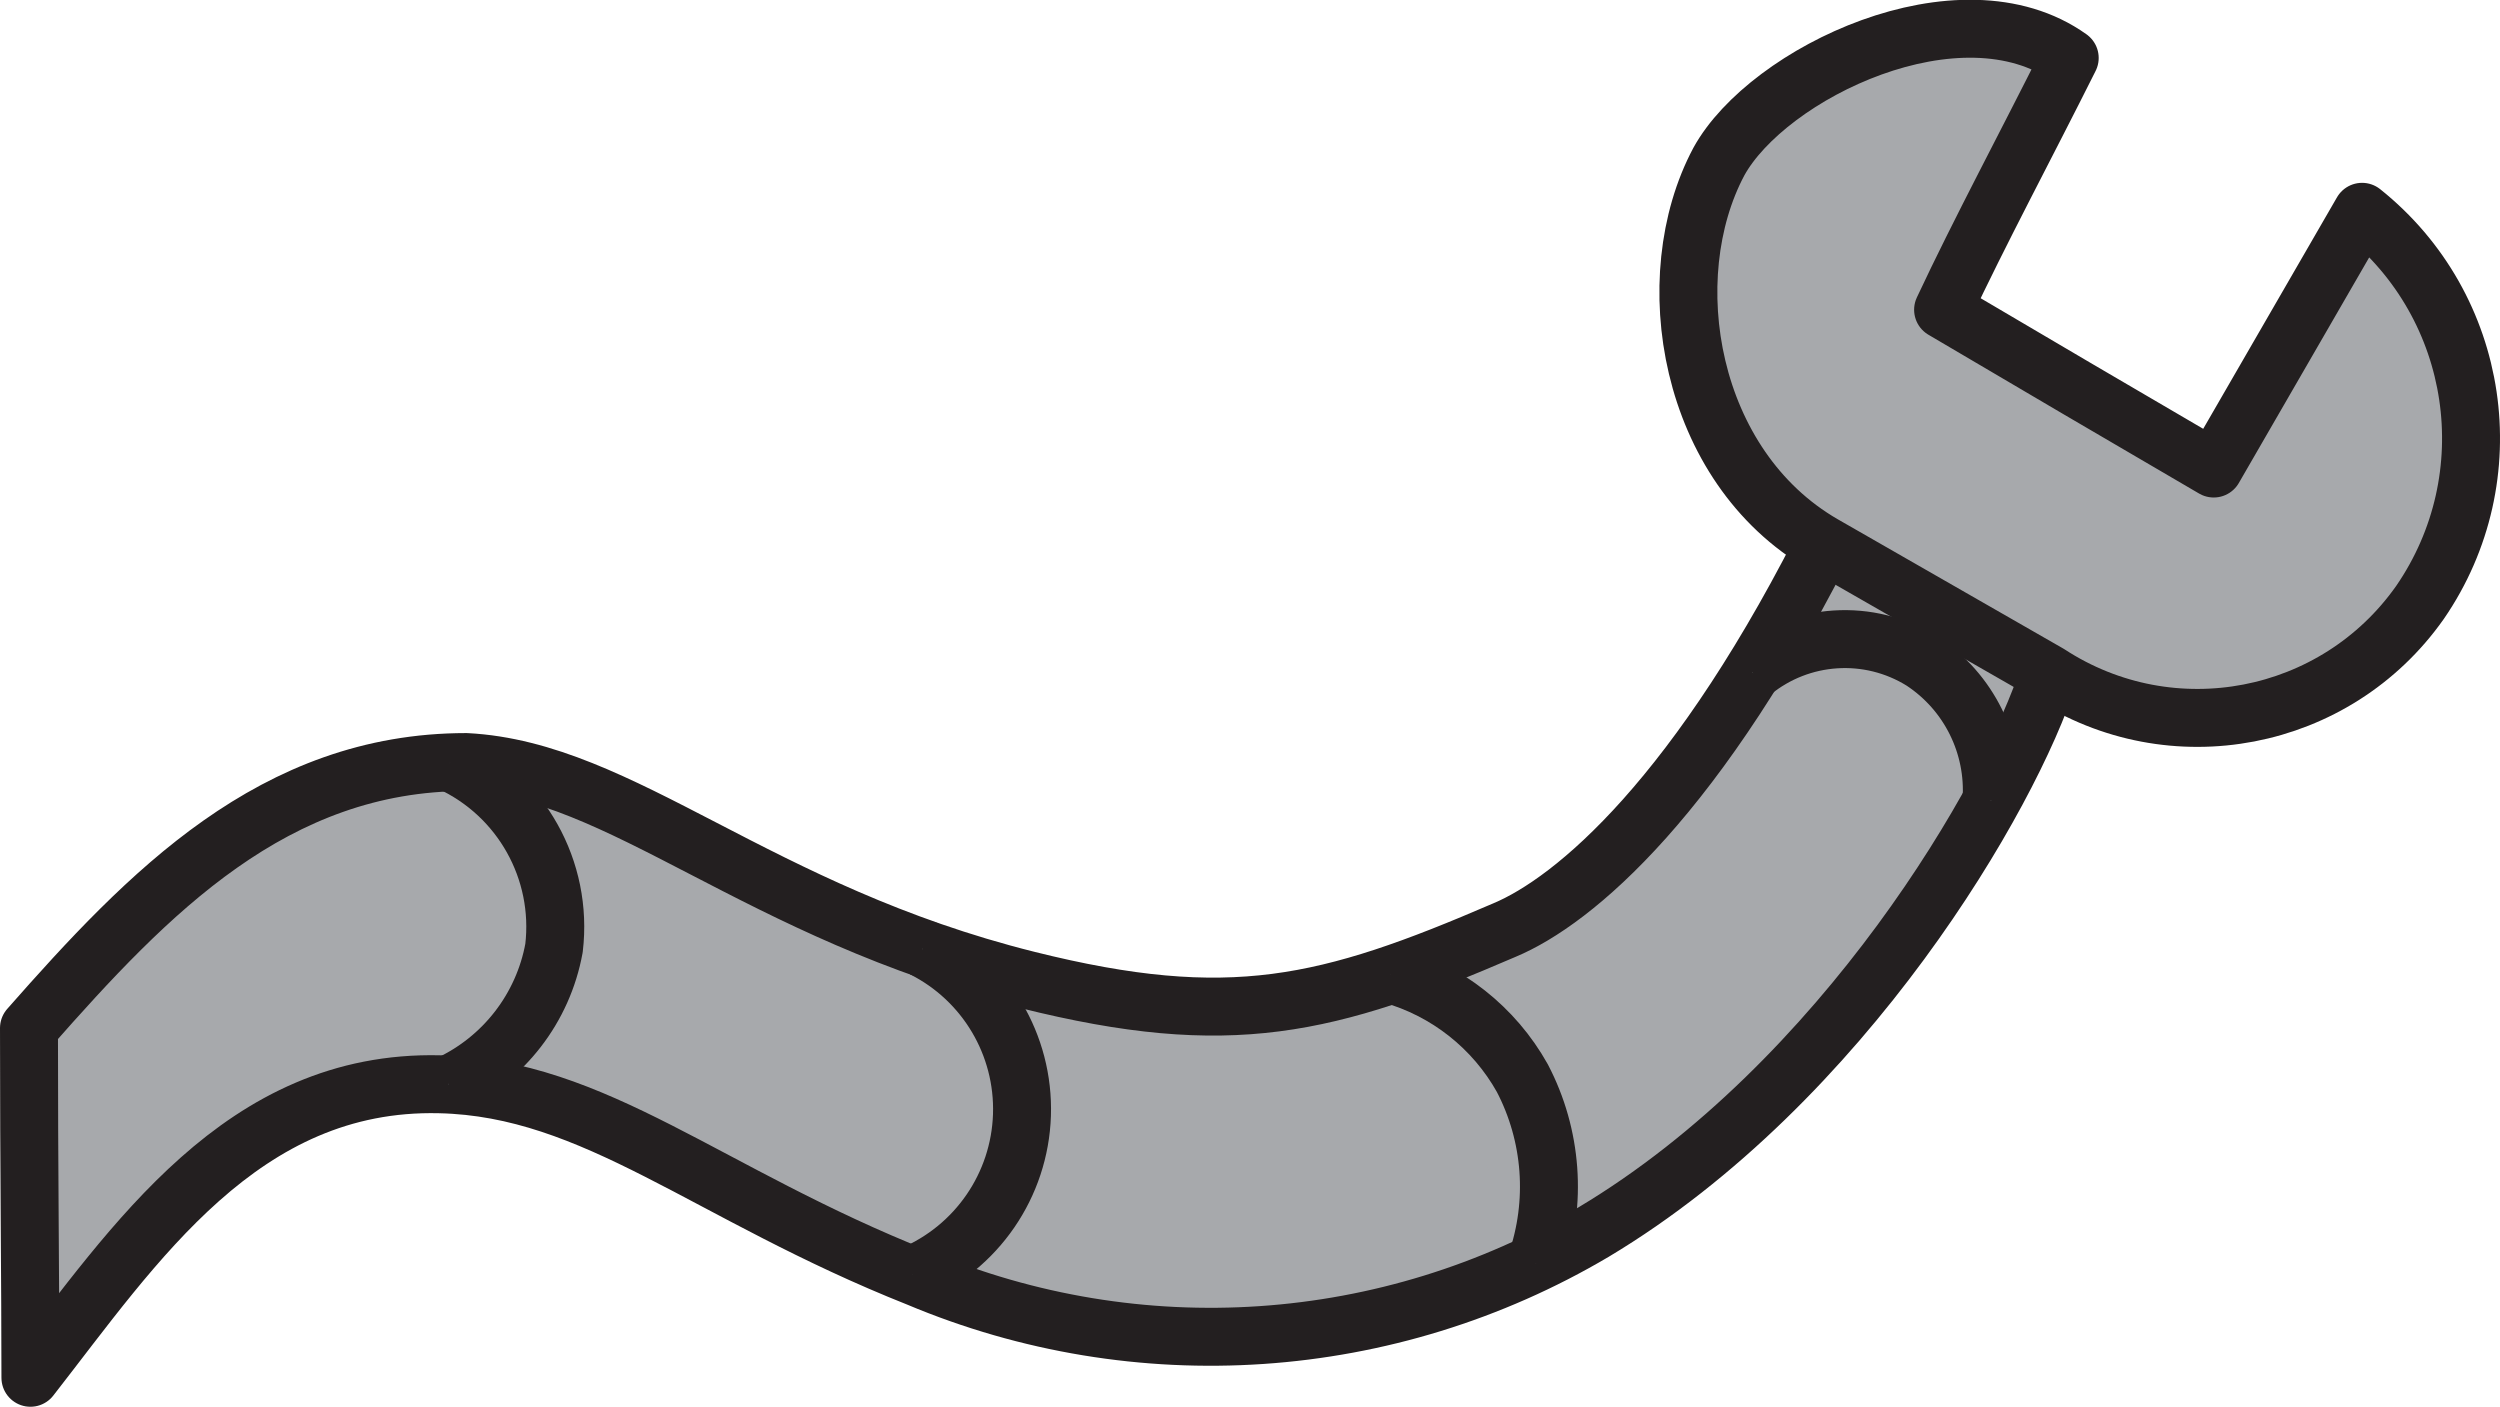
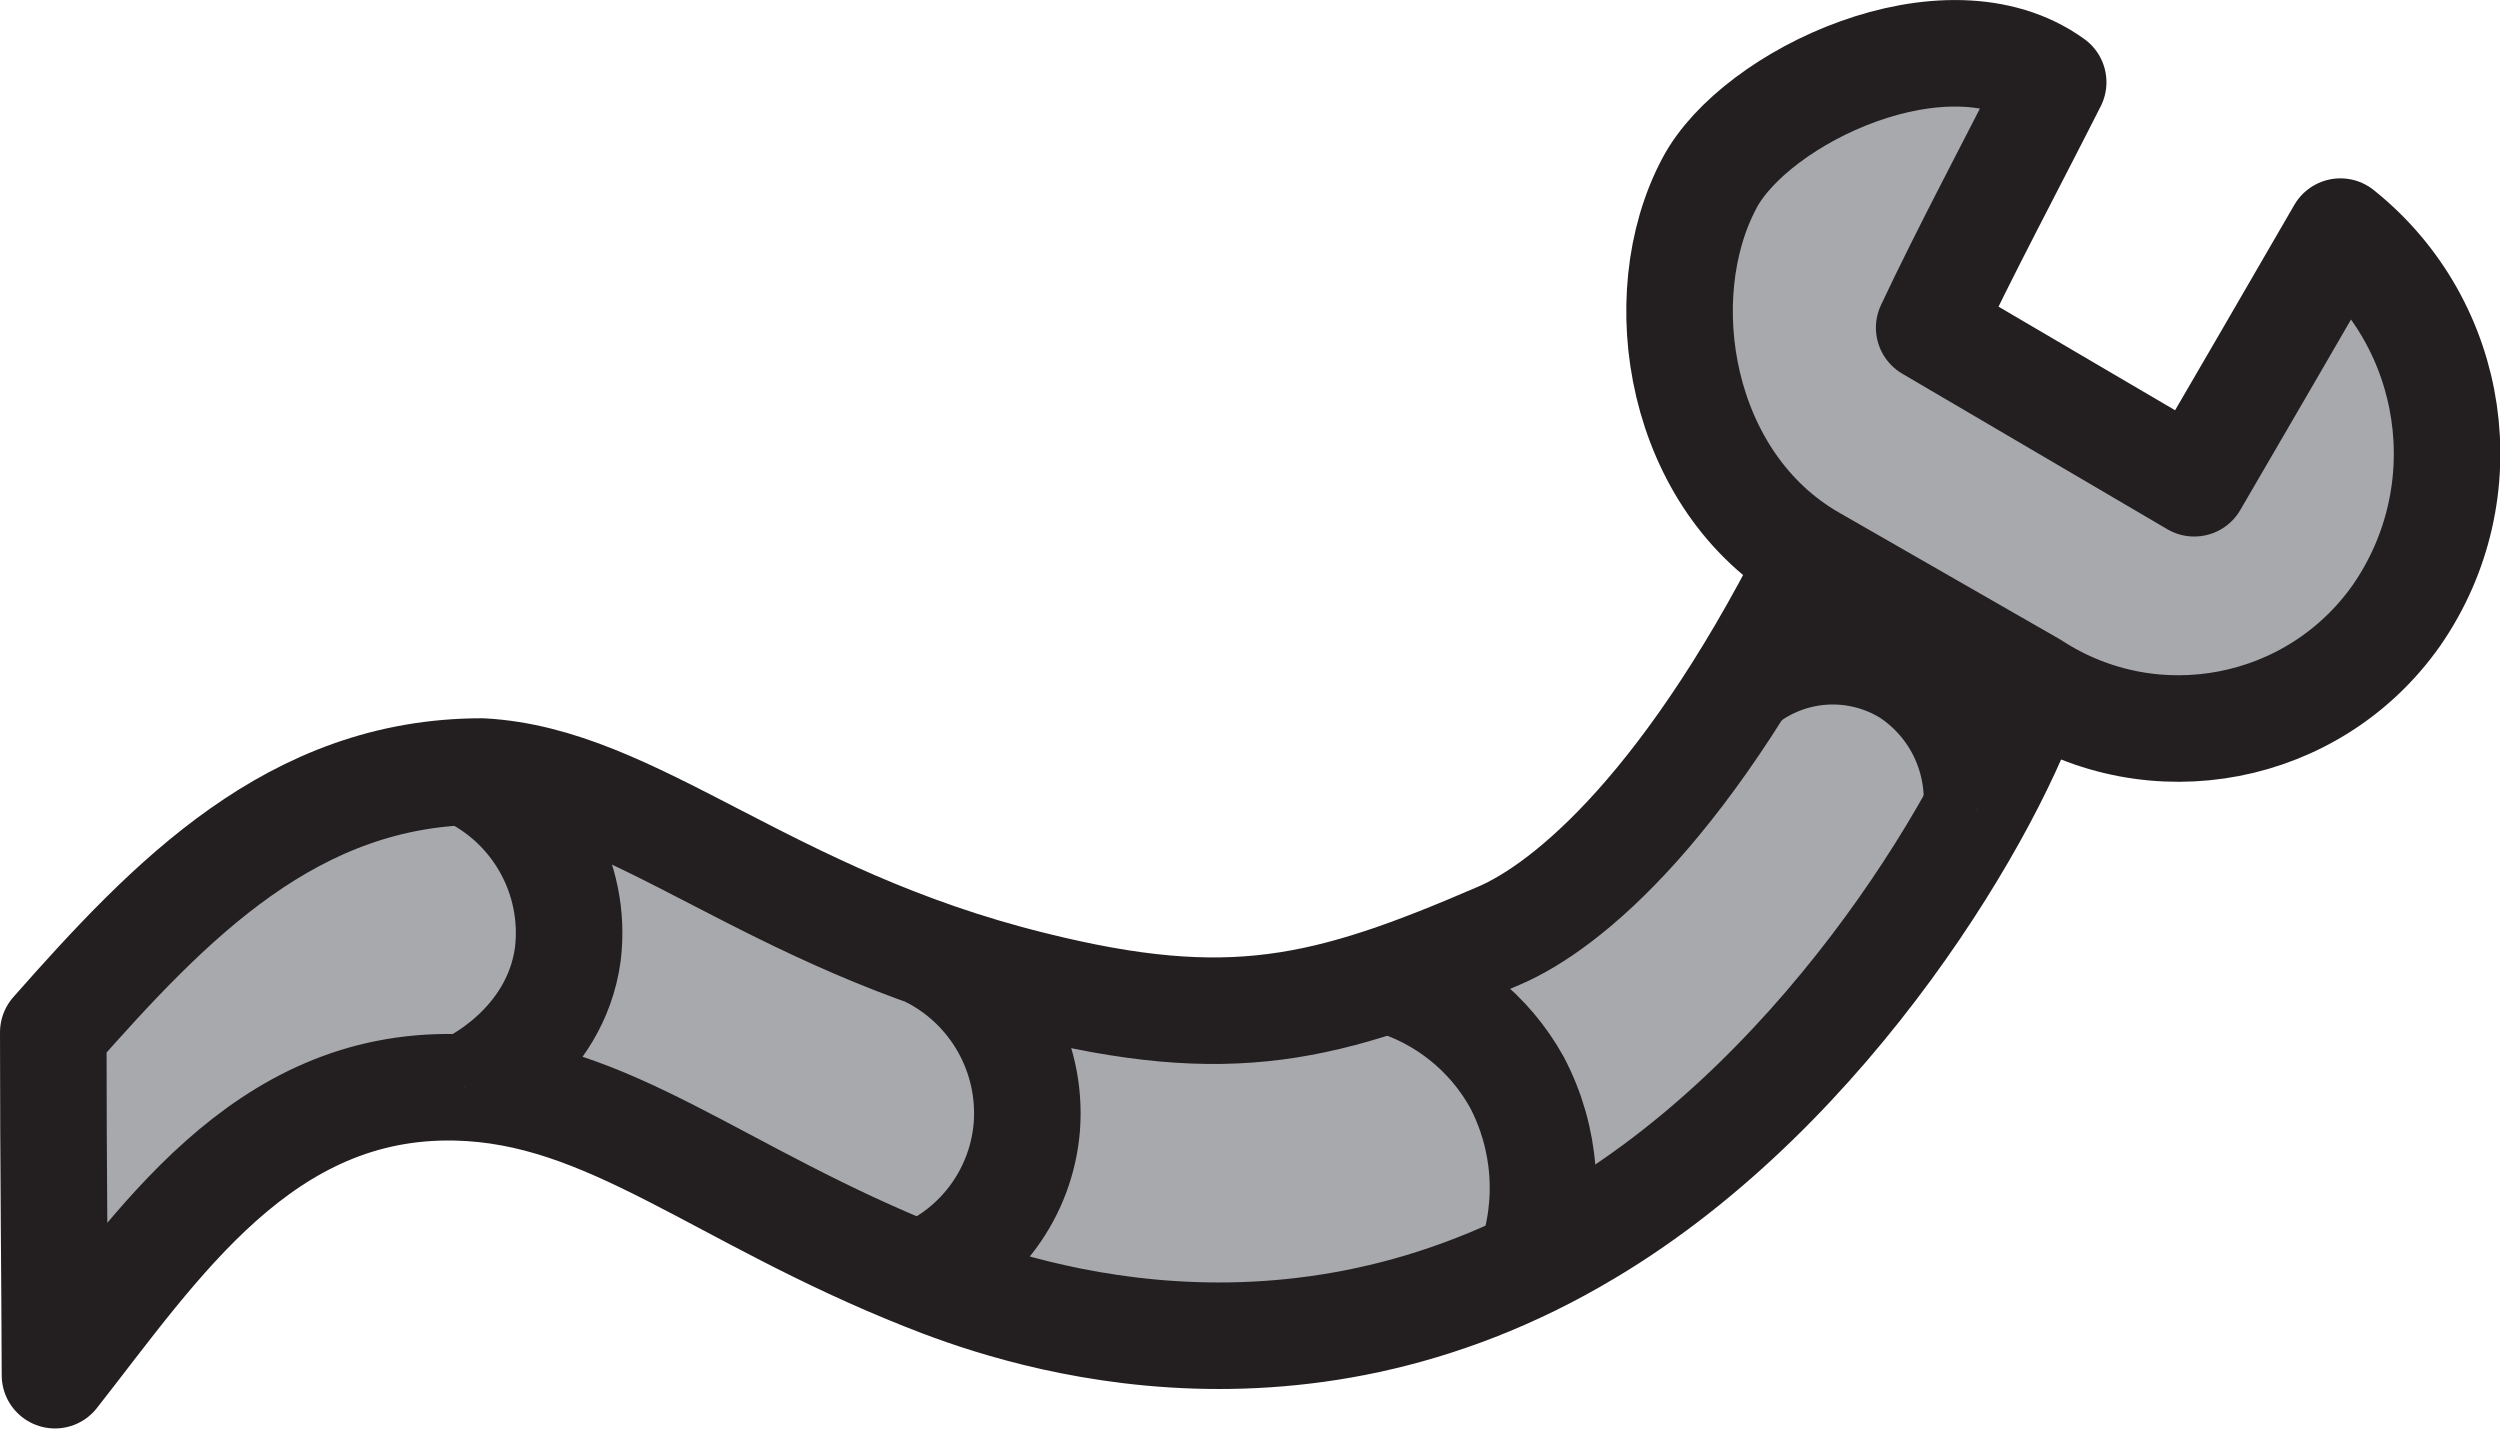
- <svg xmlns="http://www.w3.org/2000/svg" viewBox="0 0 86.28 48.55">
+ <svg xmlns="http://www.w3.org/2000/svg" viewBox="0 0 117.33 67.04">
  <defs>
-     <style>.cls-1{fill:#a7a9ac;stroke:#231f20;stroke-linejoin:round;stroke-width:2px;}</style>
+     <style>.cls-1{fill:#a7a9ac;stroke:#231f20;stroke-linejoin:round;stroke-width:5px;}</style>
  </defs>
  <g id="Layer_2" data-name="Layer 2">
    <g id="Layer_1-2" data-name="Layer 1">
-       <path class="cls-1" d="M1,35.48C5.12,30.8,9.45,26.3,16.09,26.3c5.39.28,10,5.18,19.37,7.52,7,1.75,10.36.91,16.46-1.72,2.39-1,6.72-4.59,11.37-14l7.42,5.17C69.4,27.42,63.63,37.36,55,42.52A26,26,0,0,1,31.69,44.1c-7.28-2.89-11.14-6.56-16.52-6.68C8.35,37.26,4.65,42.94,1.05,47.55,1.05,44.32,1,40.44,1,35.48Z" />
-       <path class="cls-1" d="M15.53,26.31a6.25,6.25,0,0,1,3.59,6.41,6.47,6.47,0,0,1-3.64,4.71" />
-       <path class="cls-1" d="M31.85,32.73A6.21,6.21,0,0,1,31.48,44" />
-       <path class="cls-1" d="M48,33.63a7.55,7.55,0,0,1,4.54,3.58,8.08,8.08,0,0,1,.47,6.39" />
-       <path class="cls-1" d="M60.47,23.2a5.05,5.05,0,0,1,5.87-.38,5.33,5.33,0,0,1,2.39,4.82" />
-       <path class="cls-1" d="M71.43,2C67.66-.69,61,2.52,59.32,5.58c-2.13,4-1.07,10.51,3.61,13.21l7.78,4.46a9.39,9.39,0,0,0,12.81-2.46,10,10,0,0,0-2-13.48L76.4,16.17q-4.68-2.73-9.34-5.48C68.32,8,69.93,5,71.43,2Z" />
+       <path class="cls-1" d="M2.5,48.45C8,42.22,13.76,36.21,22.61,36.21c7.18.38,13.32,6.91,25.82,10,9.31,2.33,13.81,1.21,21.93-2.3,3.19-1.37,9-6.11,15.16-18.68l9.89,6.9C93.66,37.71,86,51,74.51,57.84c-14.13,8.46-27.37,3.59-31.11,2.1-9.7-3.85-14.84-8.75-22-8.91-9.09-.2-14,7.37-18.82,13.51C2.57,60.23,2.5,55.06,2.5,48.45Z" />
+       <path class="cls-1" d="M21.87,36.23a8.32,8.32,0,0,1,4.78,8.55C26.06,49.12,22,51,21.79,51.05" />
+       <path class="cls-1" d="M43.61,44.78a8.36,8.36,0,0,1,4.58,8.12,8.24,8.24,0,0,1-5.06,6.93" />
+       <path class="cls-1" d="M65.19,46a10.08,10.08,0,0,1,6,4.79,10.65,10.65,0,0,1,.62,8.5" />
+       <path class="cls-1" d="M81.75,32.08a6.76,6.76,0,0,1,7.83-.5A7.12,7.12,0,0,1,92.77,38" />
+       <path class="cls-1" d="M96.36,3.86c-5-3.61-14,.67-16.14,4.75-2.83,5.33-1.42,14,4.82,17.6l10.37,5.95a12.51,12.51,0,0,0,17.07-3.29,13.34,13.34,0,0,0-2.64-18q-3.42,5.91-6.86,11.81l-12.44-7.3C92.22,11.81,94.37,7.79,96.36,3.86Z" />
    </g>
  </g>
</svg>
